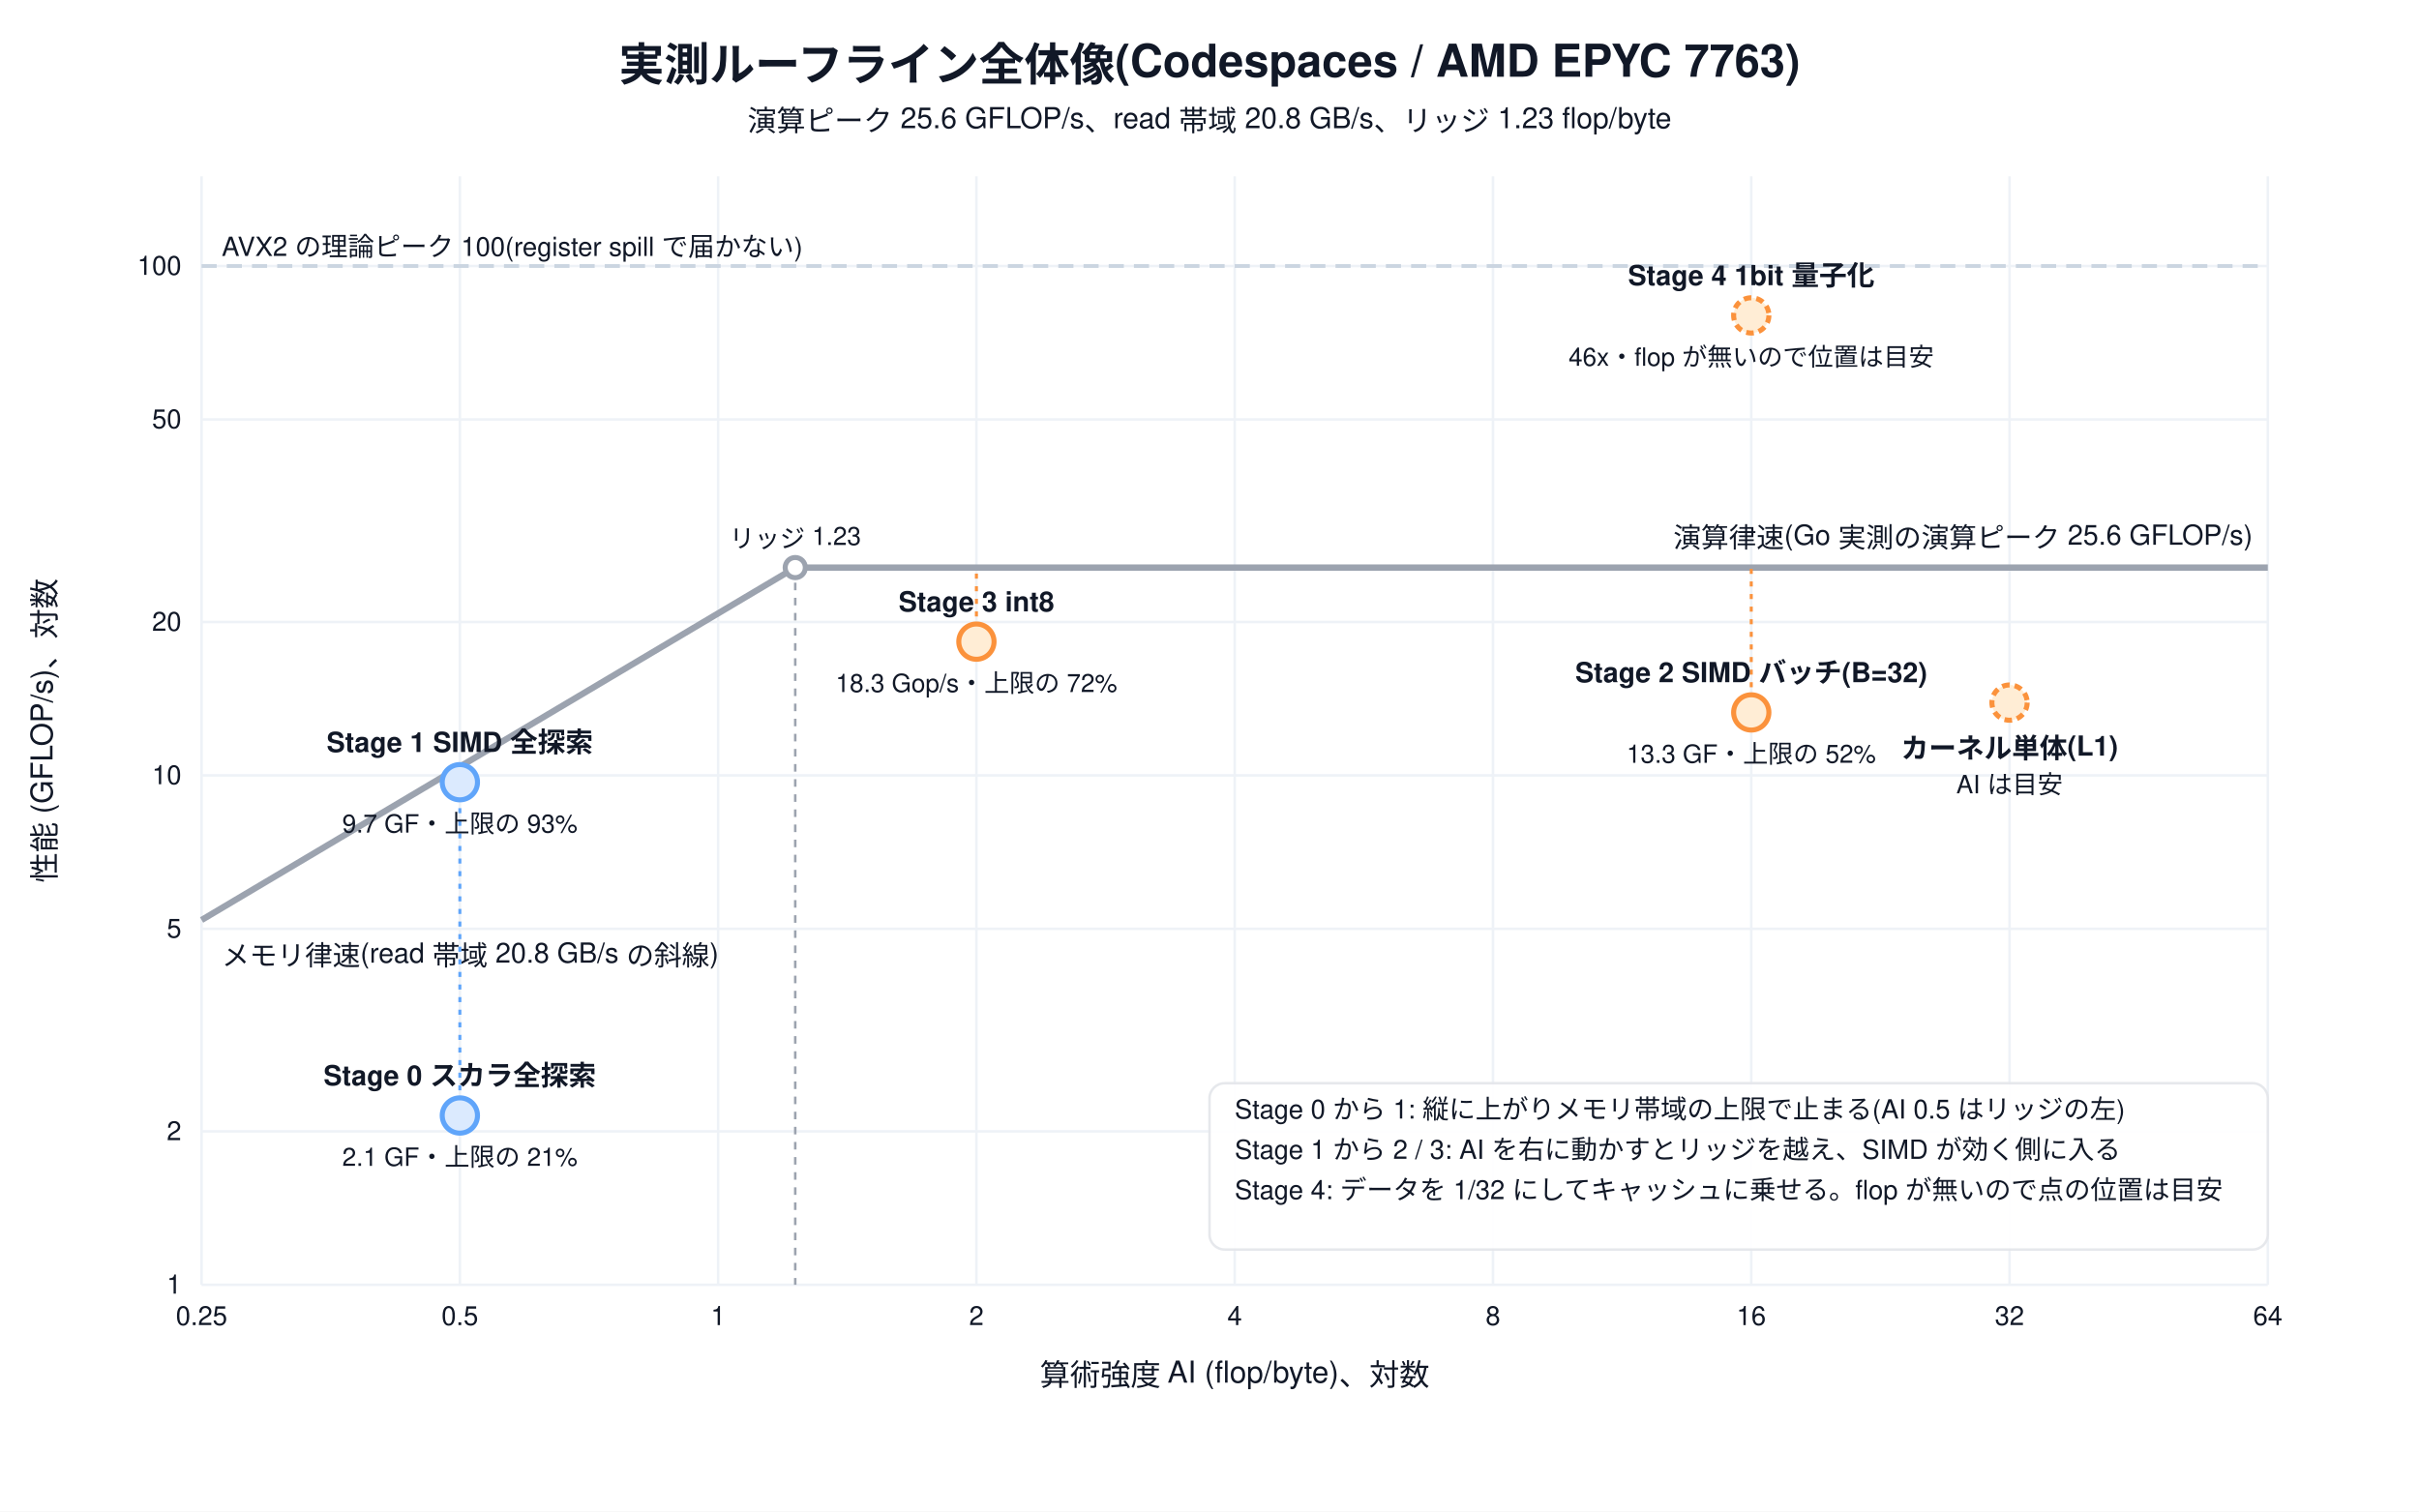
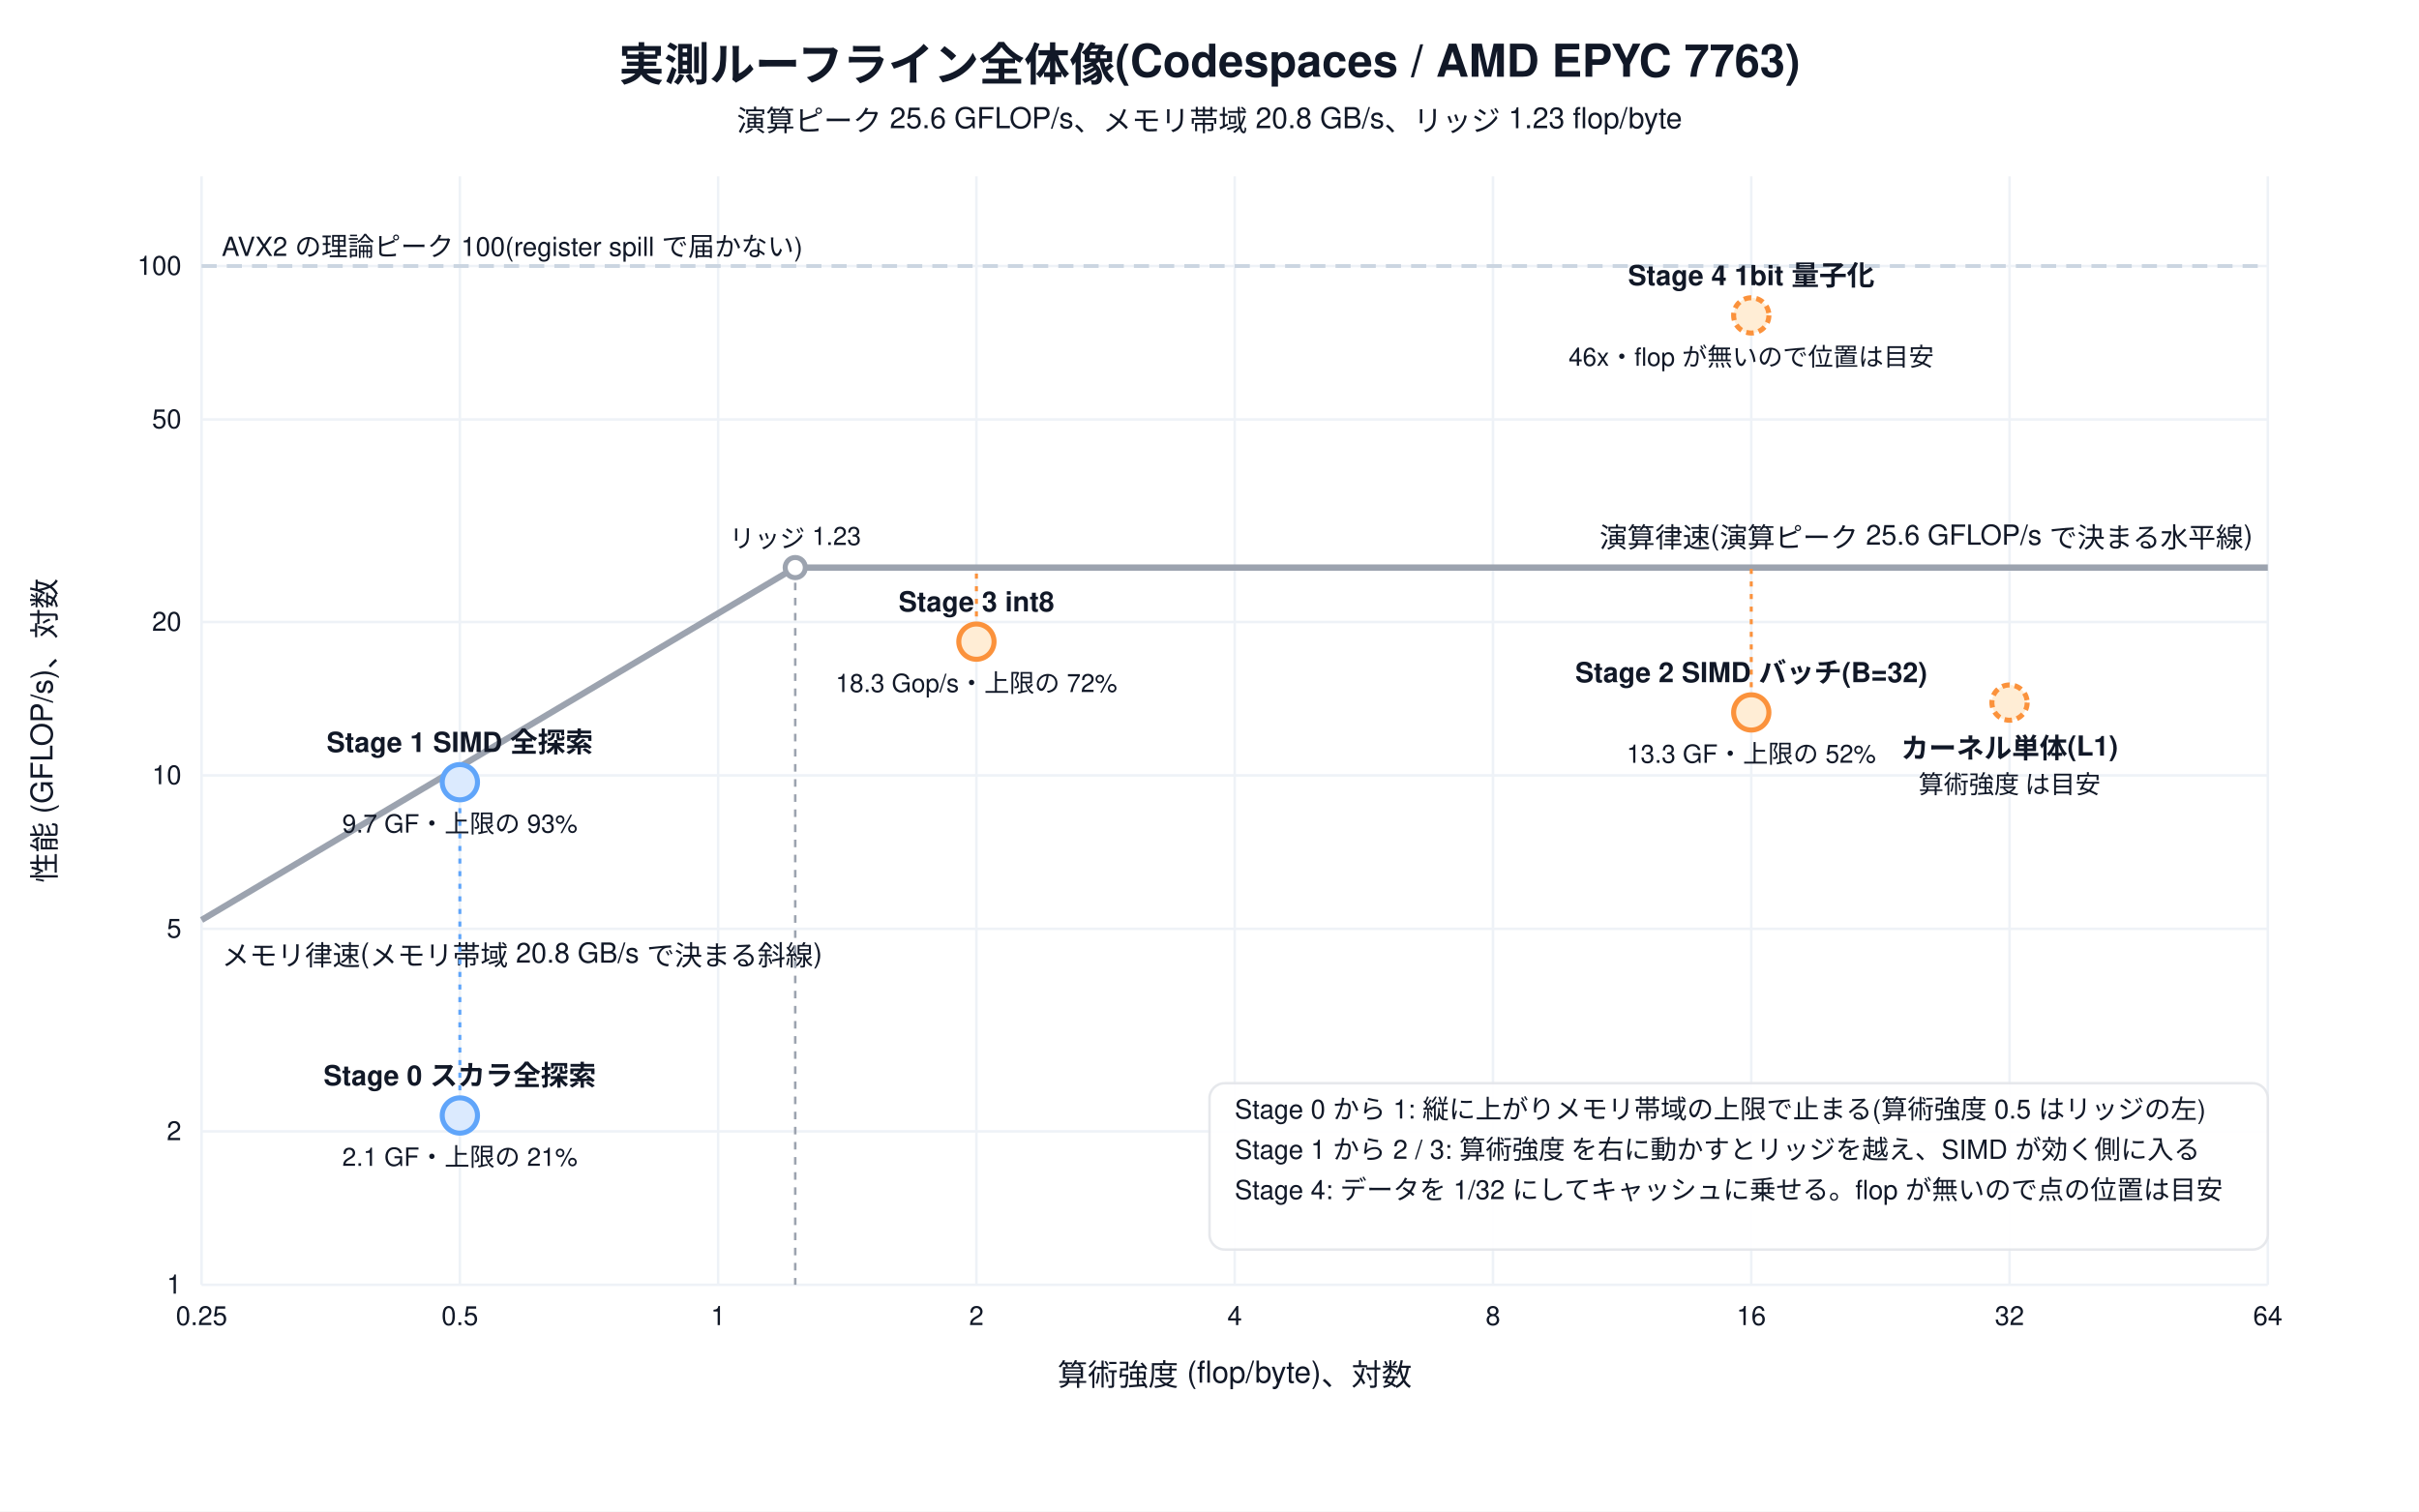
<svg xmlns="http://www.w3.org/2000/svg" viewBox="0 0 960 600">
  <style>text{font-family:'Helvetica Neue',Helvetica,Arial,'Hiragino Sans','Hiragino Kaku Gothic ProN',sans-serif;fill:#111827}</style>
  <rect width="960" height="600" fill="#ffffff" />
  <text x="480" y="32" font-size="18" font-weight="600" text-anchor="middle">実測ルーフライン全体像(Codespaces / AMD EPYC 7763)</text>
-   <text x="480" y="52" font-size="11.5" fill="#6b7280" text-anchor="middle">演算ピーク 25.6 GFLOP/s、read 帯域 20.8 GB/s、リッジ 1.23 flop/byte</text>
+   <text x="480" y="52" font-size="11.5" fill="#6b7280" text-anchor="middle">演算ピーク 25.6 GFLOP/s、メモリ帯域 20.8 GB/s、リッジ 1.23 flop/byte</text>
  <line x1="80.0" y1="70.0" x2="80.0" y2="510.0" stroke="#eef2f7" />
  <text x="80.0" y="526.0" font-size="10.5" fill="#6b7280" text-anchor="middle">0.25</text>
  <line x1="182.5" y1="70.0" x2="182.5" y2="510.0" stroke="#eef2f7" />
  <text x="182.5" y="526.0" font-size="10.5" fill="#6b7280" text-anchor="middle">0.5</text>
  <line x1="285.0" y1="70.0" x2="285.0" y2="510.0" stroke="#eef2f7" />
  <text x="285.0" y="526.0" font-size="10.5" fill="#6b7280" text-anchor="middle">1</text>
  <line x1="387.5" y1="70.0" x2="387.5" y2="510.0" stroke="#eef2f7" />
  <text x="387.5" y="526.0" font-size="10.5" fill="#6b7280" text-anchor="middle">2</text>
  <line x1="490.0" y1="70.0" x2="490.0" y2="510.0" stroke="#eef2f7" />
  <text x="490.0" y="526.0" font-size="10.5" fill="#6b7280" text-anchor="middle">4</text>
  <line x1="592.5" y1="70.0" x2="592.5" y2="510.0" stroke="#eef2f7" />
  <text x="592.5" y="526.0" font-size="10.5" fill="#6b7280" text-anchor="middle">8</text>
  <line x1="695.0" y1="70.0" x2="695.0" y2="510.0" stroke="#eef2f7" />
  <text x="695.0" y="526.0" font-size="10.5" fill="#6b7280" text-anchor="middle">16</text>
  <line x1="797.5" y1="70.0" x2="797.5" y2="510.0" stroke="#eef2f7" />
  <text x="797.5" y="526.0" font-size="10.5" fill="#6b7280" text-anchor="middle">32</text>
  <line x1="900.0" y1="70.0" x2="900.0" y2="510.0" stroke="#eef2f7" />
  <text x="900.0" y="526.0" font-size="10.5" fill="#6b7280" text-anchor="middle">64</text>
  <line x1="80.0" y1="510.0" x2="900.0" y2="510.0" stroke="#eef2f7" />
  <text x="72.0" y="513.5" font-size="10.5" fill="#6b7280" text-anchor="end">1</text>
  <line x1="80.0" y1="449.1" x2="900.0" y2="449.1" stroke="#eef2f7" />
  <text x="72.0" y="452.6" font-size="10.5" fill="#6b7280" text-anchor="end">2</text>
  <line x1="80.0" y1="368.7" x2="900.0" y2="368.7" stroke="#eef2f7" />
  <text x="72.0" y="372.2" font-size="10.5" fill="#6b7280" text-anchor="end">5</text>
  <line x1="80.0" y1="307.8" x2="900.0" y2="307.8" stroke="#eef2f7" />
  <text x="72.0" y="311.3" font-size="10.5" fill="#6b7280" text-anchor="end">10</text>
  <line x1="80.0" y1="246.9" x2="900.0" y2="246.9" stroke="#eef2f7" />
  <text x="72.0" y="250.4" font-size="10.5" fill="#6b7280" text-anchor="end">20</text>
  <line x1="80.0" y1="166.5" x2="900.0" y2="166.5" stroke="#eef2f7" />
  <text x="72.0" y="170.0" font-size="10.5" fill="#6b7280" text-anchor="end">50</text>
  <line x1="80.0" y1="105.6" x2="900.0" y2="105.6" stroke="#eef2f7" />
  <text x="72.0" y="109.1" font-size="10.5" fill="#6b7280" text-anchor="end">100</text>
-   <text x="490.0" y="550.0" font-size="12" fill="#374151" text-anchor="middle">算術強度 AI (flop/byte)、対数</text>
+   <text x="490.0" y="550.0" font-size="12" fill="#374151" text-anchor="middle">算術強度 (flop/byte)、対数</text>
  <text transform="translate(22,290.0) rotate(-90)" font-size="12" fill="#374151" text-anchor="middle">性能 (GFLOP/s)、対数</text>
  <polyline fill="none" stroke="#9ca3af" stroke-width="2.5" points="80.0,365.2 315.6,225.3 900.0,225.3" />
-   <text x="88.0" y="383.2" font-size="11" fill="#60a5fa" text-anchor="start">メモリ律速(read 帯域 20.8 GB/s の斜線)</text>
-   <text x="894.0" y="217.3" font-size="11" fill="#fb923c" text-anchor="end">演算律速(Go 実測の演算ピーク 25.6 GFLOP/s)</text>
+   <text x="88.0" y="383.2" font-size="11" fill="#60a5fa" text-anchor="start">メモリ律速(メモリ帯域 20.8 GB/s で決まる斜線)</text>
+   <text x="894.0" y="217.3" font-size="11" fill="#fb923c" text-anchor="end">演算律速(演算ピーク 25.6 GFLOP/s で決まる水平線)</text>
  <line x1="315.6" y1="225.3" x2="315.6" y2="510.0" stroke="#9ca3af" stroke-dasharray="3 3" />
  <circle cx="315.6" cy="225.3" r="4" fill="#ffffff" stroke="#9ca3af" stroke-width="2" />
  <text x="315.6" y="217.3" font-size="10" fill="#6b7280" text-anchor="middle">リッジ 1.23</text>
  <line x1="80.0" y1="105.6" x2="900.0" y2="105.6" stroke="#cbd5e1" stroke-width="1.5" stroke-dasharray="6 4" />
  <text x="88.0" y="101.6" font-size="10.5" fill="#94a3b8" text-anchor="start">AVX2 の理論ピーク 100(register spill で届かない)</text>
  <line x1="182.5" y1="442.8" x2="182.5" y2="304.4" stroke="#60a5fa" stroke-width="1.2" stroke-dasharray="2 3" />
  <circle cx="182.5" cy="442.8" r="7" fill="#dbeafe" stroke="#60a5fa" stroke-width="2" />
  <text x="182.5" y="430.8" font-size="11" font-weight="600" fill="#111827" text-anchor="middle">Stage 0 スカラ全探索</text>
  <text x="182.5" y="462.8" font-size="10" fill="#6b7280" text-anchor="middle">2.1 GF・上限の 21%</text>
  <line x1="182.5" y1="310.5" x2="182.5" y2="304.4" stroke="#60a5fa" stroke-width="1.2" stroke-dasharray="2 3" />
  <circle cx="182.5" cy="310.5" r="7" fill="#dbeafe" stroke="#60a5fa" stroke-width="2" />
  <text x="182.5" y="298.5" font-size="11" font-weight="600" fill="#111827" text-anchor="middle">Stage 1 SIMD 全探索</text>
  <text x="182.5" y="330.5" font-size="10" fill="#6b7280" text-anchor="middle">9.7 GF・上限の 93%</text>
  <circle cx="797.5" cy="278.9" r="7" fill="#ffedd5" stroke="#fb923c" stroke-width="2" stroke-dasharray="3 2" />
  <text x="797.5" y="300.9" font-size="11" font-weight="600" fill="#111827" text-anchor="middle">カーネル単体(L1)</text>
-   <text x="797.5" y="314.9" font-size="10" fill="#6b7280" text-anchor="middle">AI は目安</text>
+   <text x="797.5" y="314.9" font-size="10" fill="#6b7280" text-anchor="middle">算術強度 は目安</text>
  <line x1="695.0" y1="282.8" x2="695.0" y2="225.3" stroke="#fb923c" stroke-width="1.2" stroke-dasharray="2 3" />
  <circle cx="695.0" cy="282.8" r="7" fill="#ffedd5" stroke="#fb923c" stroke-width="2" />
  <text x="695.0" y="270.8" font-size="11" font-weight="600" fill="#111827" text-anchor="middle">Stage 2 SIMD バッチ(B=32)</text>
  <text x="695.0" y="302.8" font-size="10" fill="#6b7280" text-anchor="middle">13.3 GF・上限の 52%</text>
  <line x1="387.5" y1="254.7" x2="387.5" y2="225.3" stroke="#fb923c" stroke-width="1.2" stroke-dasharray="2 3" />
  <circle cx="387.5" cy="254.7" r="7" fill="#ffedd5" stroke="#fb923c" stroke-width="2" />
  <text x="387.5" y="242.7" font-size="11" font-weight="600" fill="#111827" text-anchor="middle">Stage 3 int8</text>
  <text x="387.5" y="274.7" font-size="10" fill="#6b7280" text-anchor="middle">18.3 Gop/s・上限の 72%</text>
  <circle cx="695.0" cy="125.2" r="7" fill="#ffedd5" stroke="#fb923c" stroke-width="2" stroke-dasharray="3 2" />
  <text x="695.0" y="113.2" font-size="11" font-weight="600" fill="#111827" text-anchor="middle">Stage 4 1bit 量子化</text>
  <text x="695.0" y="145.2" font-size="10" fill="#6b7280" text-anchor="middle">46x・flop が無いので位置は目安</text>
  <rect x="480.0" y="430.0" width="420" height="66.0" rx="6" fill="#ffffff" stroke="#e5e7eb" opacity="0.95" />
-   <text x="490.0" y="444.0" font-size="10.5" fill="#374151">Stage 0 から 1: 縦に上がりメモリ帯域の上限で止まる(AI 0.5 はリッジの左)</text>
-   <text x="490.0" y="460.0" font-size="10.5" fill="#374151">Stage 1 から 2 / 3: AI を右に動かすとリッジを越え、SIMD が効く側に入る</text>
+   <text x="490.0" y="444.0" font-size="10.5" fill="#374151">Stage 0 から 1: 縦に上がりメモリ帯域の上限で止まる(算術強度 0.5 はリッジの左)</text>
+   <text x="490.0" y="460.0" font-size="10.5" fill="#374151">Stage 1 から 2 / 3: 算術強度 を右に動かすとリッジを越え、SIMD が効く側に入る</text>
  <text x="490.0" y="476.0" font-size="10.5" fill="#374151">Stage 4: データを 1/32 にしてキャッシュに乗せる。flop が無いので点の位置は目安</text>
</svg>
